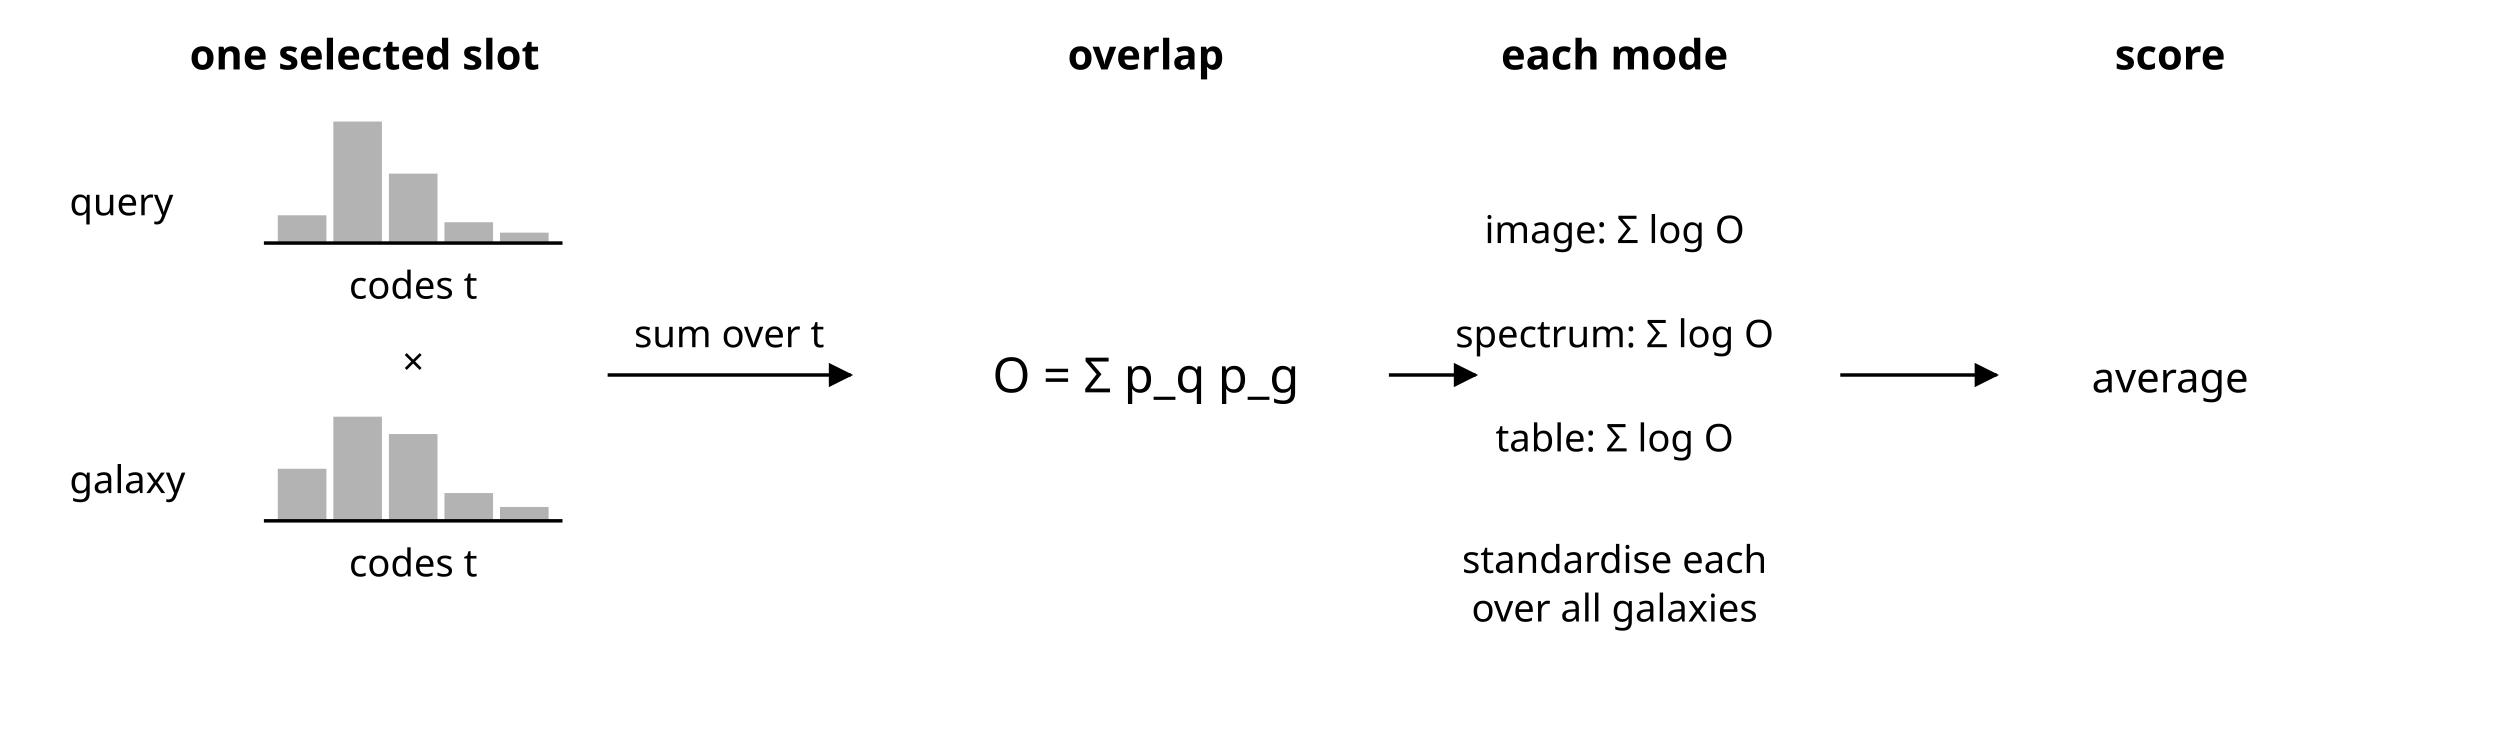
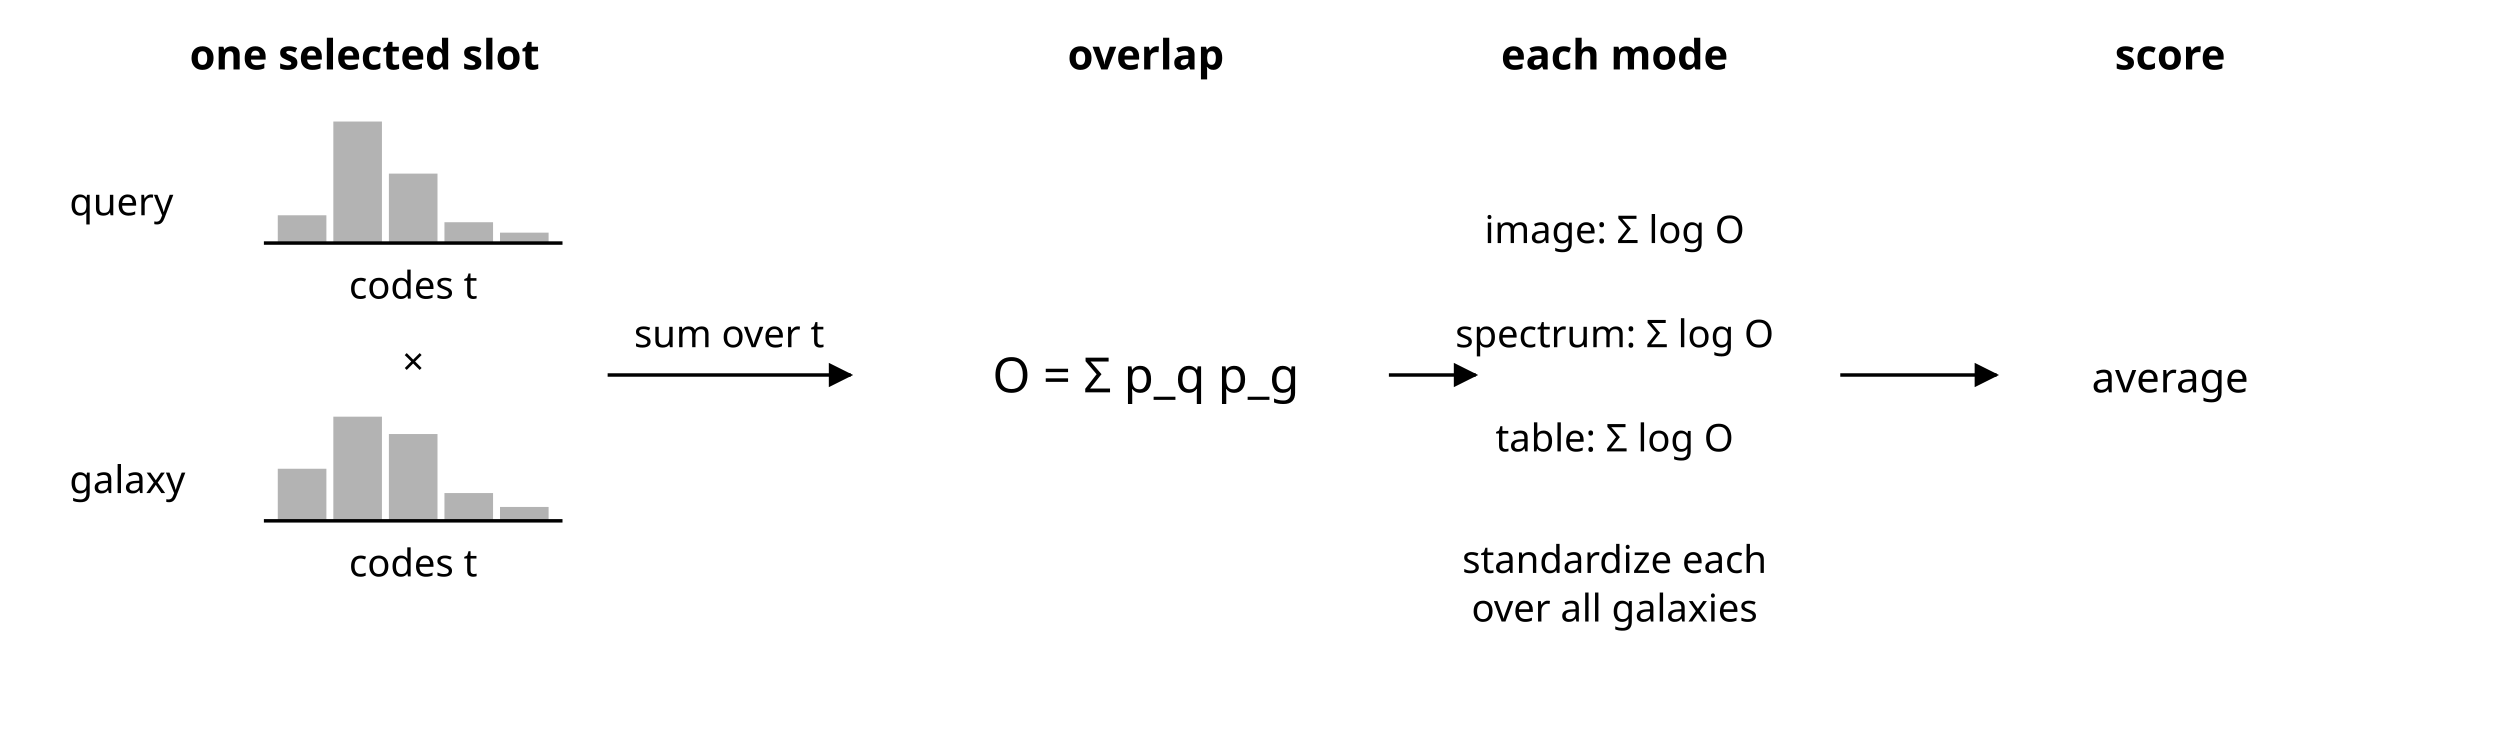
<svg xmlns="http://www.w3.org/2000/svg" viewBox="0 0 720 210" width="100%" role="img" aria-labelledby="similarity-title" font-family="sans-serif" font-size="12" fill="none" stroke="currentColor">
  <defs>
    <marker id="similarity-arrow" viewBox="0 0 10 10" refX="9" refY="5" markerWidth="7" markerHeight="7" orient="auto">
      <path d="M0 0 L10 5 L0 10 z" fill="currentColor" stroke="none" />
    </marker>
  </defs>
  <g fill="currentColor" stroke="none" text-anchor="middle">
    <text x="105" y="20" font-weight="bold">one selected slot</text>
    <text x="330" y="20" font-weight="bold">overlap</text>
    <text x="465" y="20" font-weight="bold">each mode</text>
    <text x="625" y="20" font-weight="bold">score</text>
  </g>
  <g fill="currentColor" stroke="none" font-size="11">
    <text x="20" y="62">query</text>
    <text x="20" y="142">galaxy</text>
  </g>
  <g fill="currentColor" fill-opacity="0.3" stroke="none">
    <rect x="80" y="62" width="14" height="8" />
    <rect x="96" y="35" width="14" height="35" />
    <rect x="112" y="50" width="14" height="20" />
    <rect x="128" y="64" width="14" height="6" />
    <rect x="144" y="67" width="14" height="3" />
    <rect x="80" y="135" width="14" height="15" />
    <rect x="96" y="120" width="14" height="30" />
    <rect x="112" y="125" width="14" height="25" />
    <rect x="128" y="142" width="14" height="8" />
    <rect x="144" y="146" width="14" height="4" />
  </g>
  <line x1="76" y1="70" x2="162" y2="70" />
  <line x1="76" y1="150" x2="162" y2="150" />
  <g fill="currentColor" stroke="none" text-anchor="middle" font-size="11">
    <text x="119" y="86">codes t</text>
    <text x="119" y="166">codes t</text>
    <text x="119" y="108">×</text>
  </g>
  <line x1="175" y1="108" x2="245" y2="108" marker-end="url(#similarity-arrow)" />
  <text x="210" y="100" fill="currentColor" stroke="none" text-anchor="middle" font-size="11">sum over t</text>
  <text x="330" y="113" fill="currentColor" stroke="none" text-anchor="middle" font-size="14">O = Σ p_q p_g</text>
  <line x1="400" y1="108" x2="425" y2="108" marker-end="url(#similarity-arrow)" />
  <g fill="currentColor" stroke="none" text-anchor="middle" font-size="11">
    <text x="465" y="70">image: Σ log O</text>
    <text x="465" y="100">spectrum: Σ log O</text>
    <text x="465" y="130">table: Σ log O</text>
-     <text x="465" y="165">standardise each</text>
+     <text x="465" y="165">standardize each</text>
    <text x="465" y="179">over all galaxies</text>
  </g>
  <line x1="530" y1="108" x2="575" y2="108" marker-end="url(#similarity-arrow)" />
  <text x="625" y="113" fill="currentColor" stroke="none" text-anchor="middle">average</text>
</svg>
